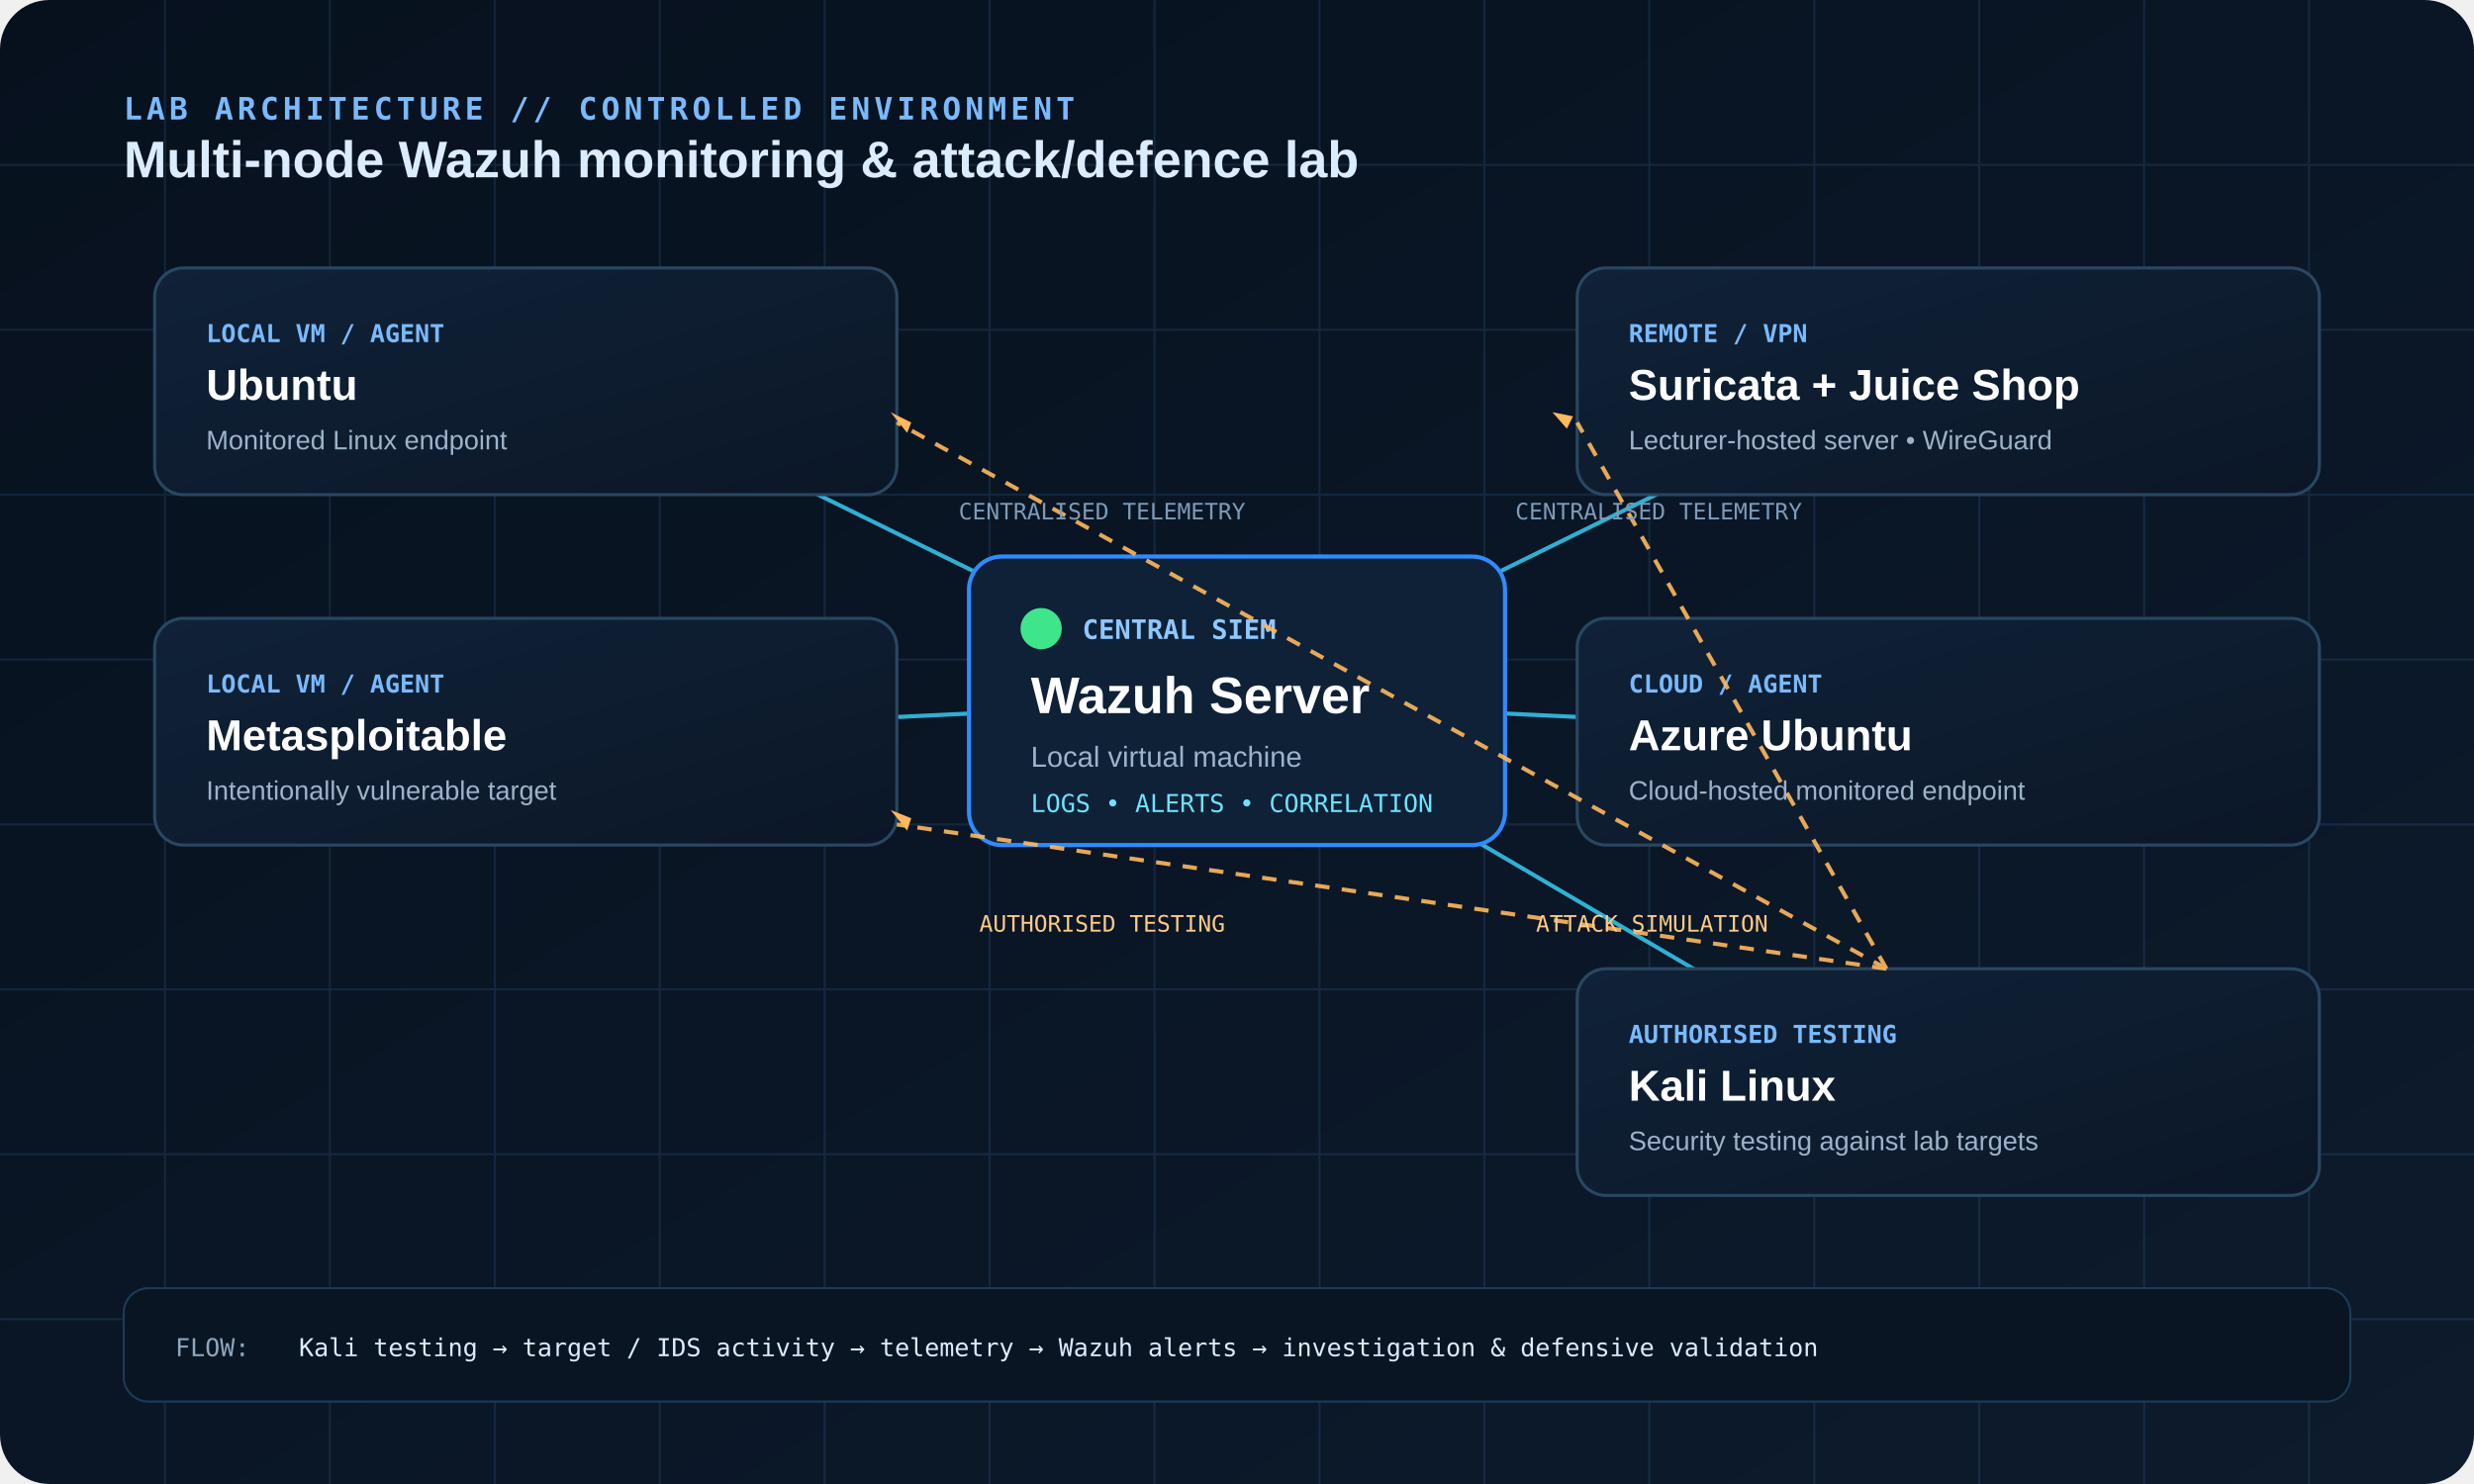
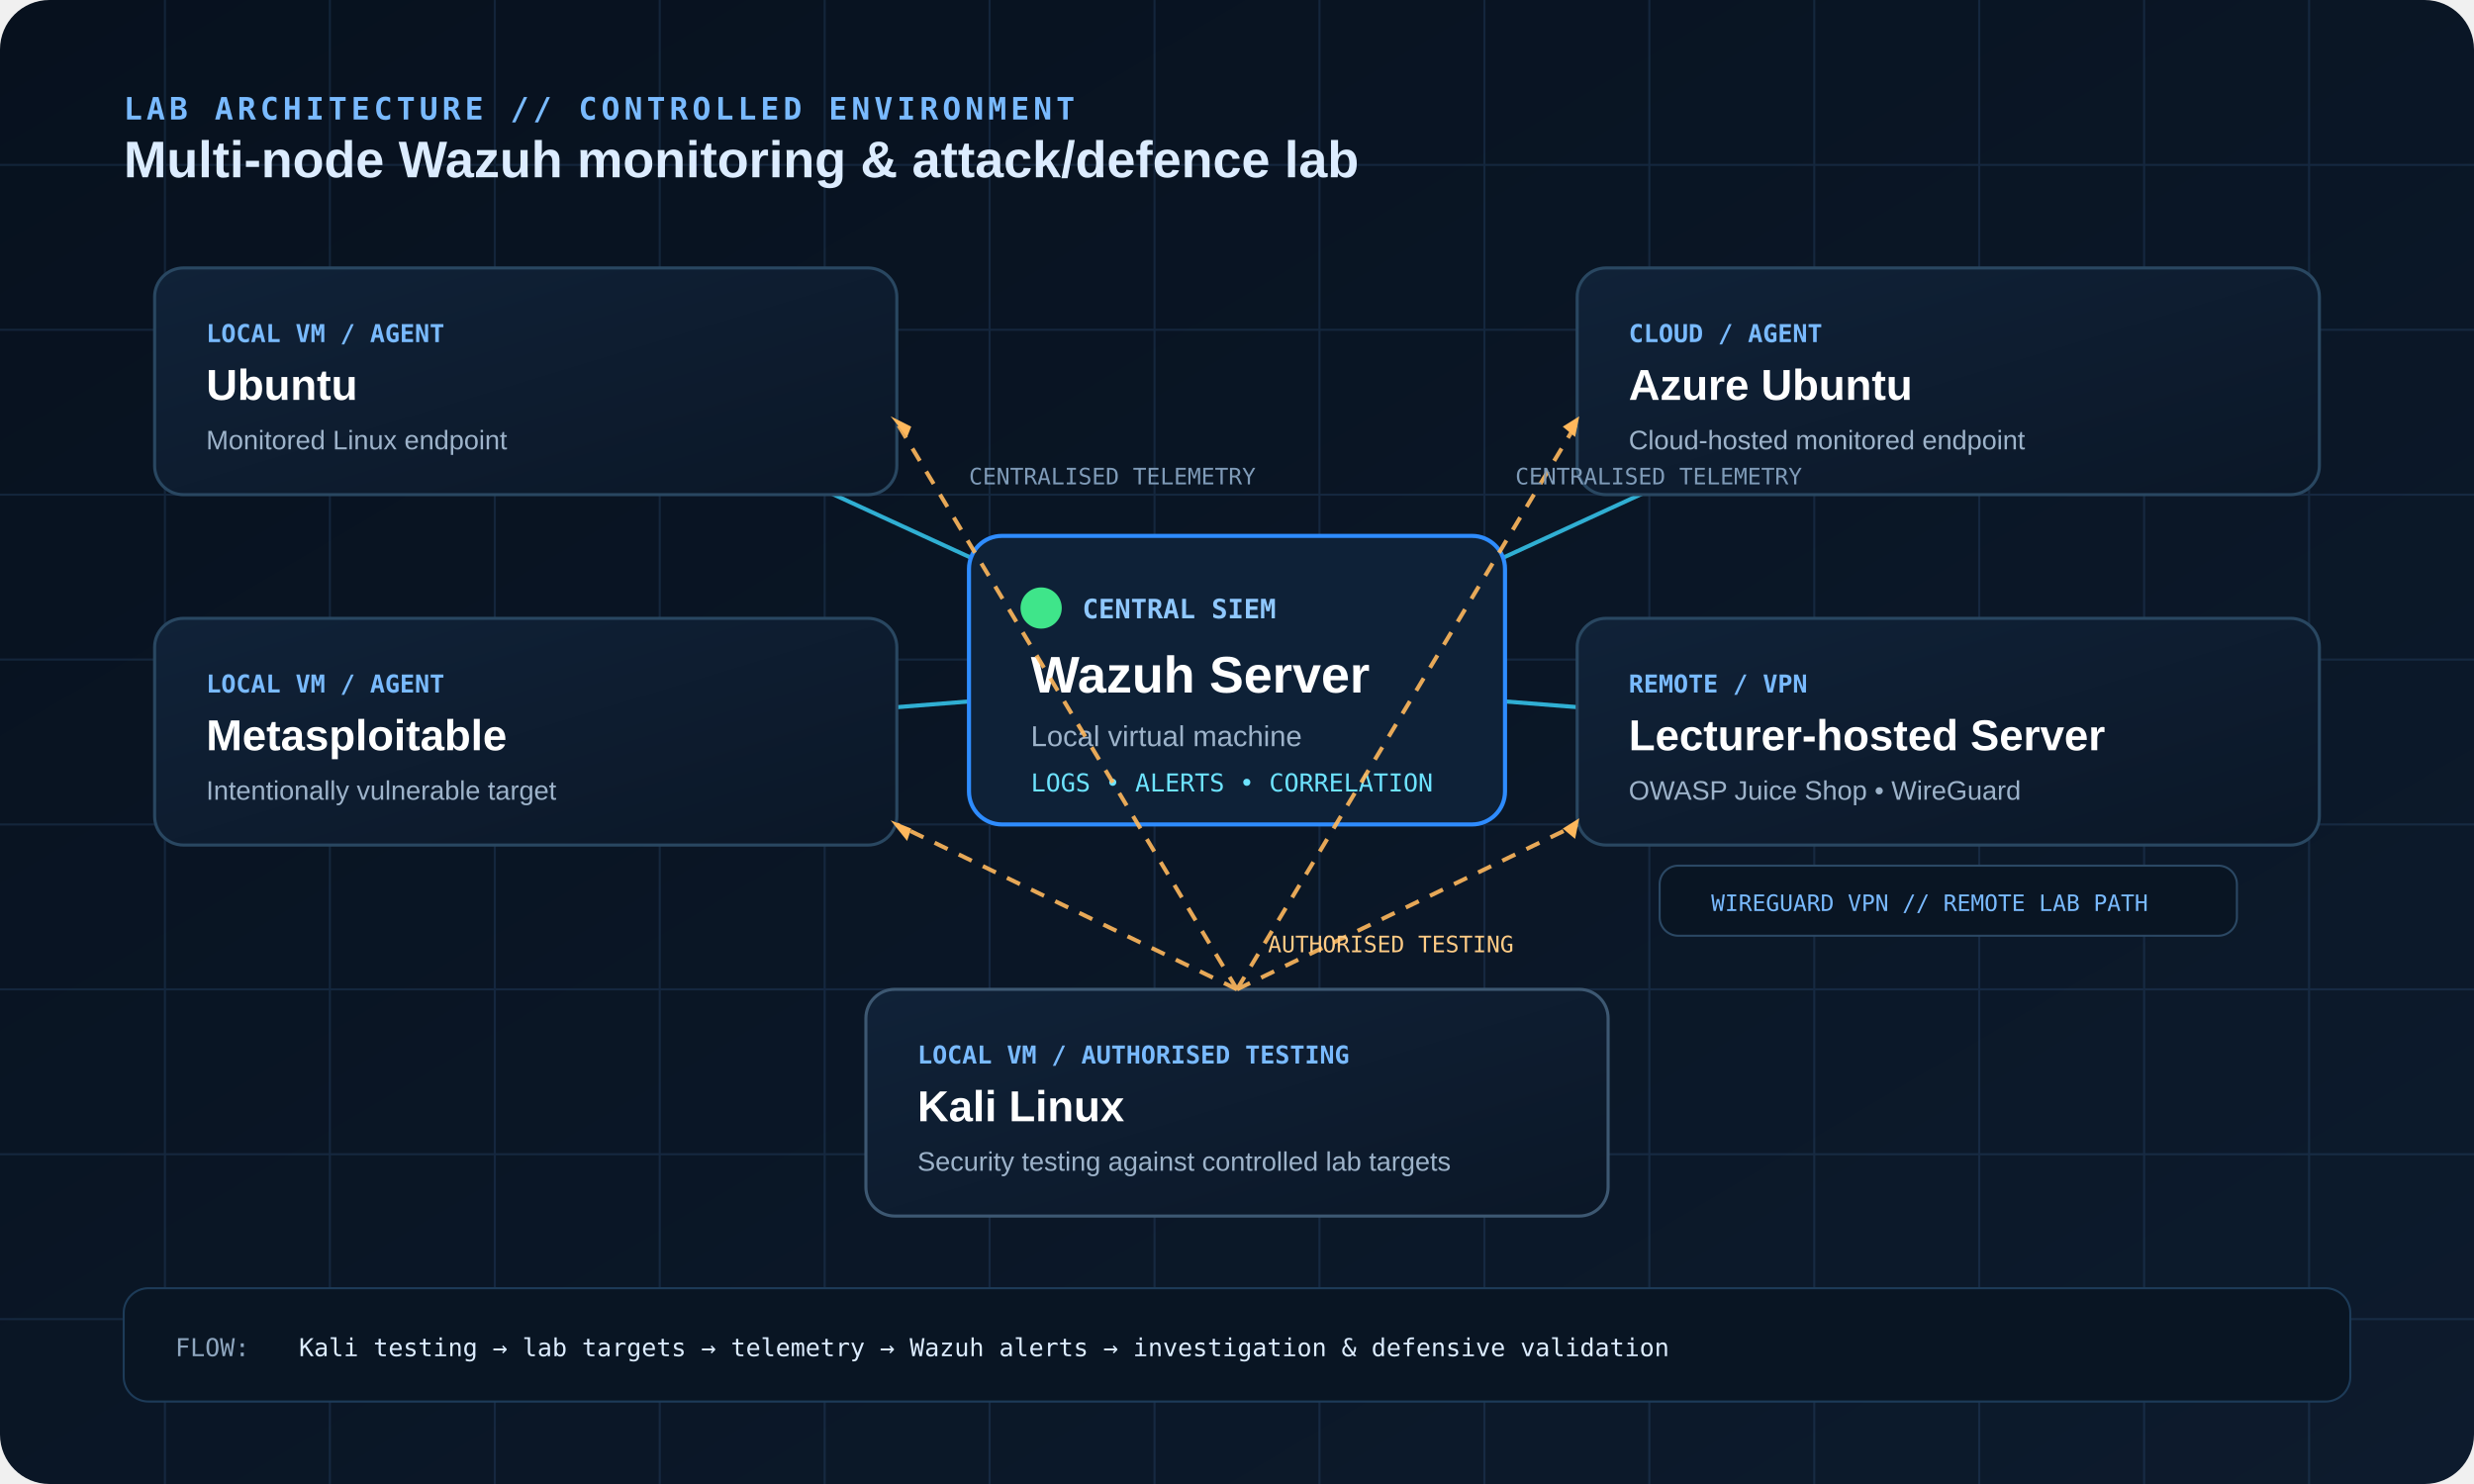
<svg xmlns="http://www.w3.org/2000/svg" viewBox="0 0 1200 720" role="img" aria-labelledby="title desc">
  <defs>
    <linearGradient id="bg" x1="0" y1="0" x2="1" y2="1">
      <stop offset="0" stop-color="#07111e" />
      <stop offset="1" stop-color="#0d1b2d" />
    </linearGradient>
    <linearGradient id="node" x1="0" y1="0" x2="1" y2="1">
      <stop offset="0" stop-color="#102238" />
      <stop offset="1" stop-color="#0b1727" />
    </linearGradient>
    <filter id="glow">
      <feGaussianBlur stdDeviation="4" result="b" />
      <feMerge>
        <feMergeNode in="b" />
        <feMergeNode in="SourceGraphic" />
      </feMerge>
    </filter>
  </defs>
  <rect width="1200" height="720" rx="24" fill="url(#bg)" />
  <g opacity=".12" stroke="#6aaeff">
    <path d="M0 80H1200M0 160H1200M0 240H1200M0 320H1200M0 400H1200M0 480H1200M0 560H1200M0 640H1200" />
    <path d="M80 0V720M160 0V720M240 0V720M320 0V720M400 0V720M480 0V720M560 0V720M640 0V720M720 0V720M800 0V720M880 0V720M960 0V720M1040 0V720M1120 0V720" />
  </g>
  <text x="60" y="58" fill="#79baff" font-family="monospace" font-size="15" font-weight="700" letter-spacing="2">LAB ARCHITECTURE // CONTROLLED ENVIRONMENT</text>
  <text x="60" y="86" fill="#dcecff" font-family="Arial,sans-serif" font-size="25" font-weight="700">Multi-node Wazuh monitoring &amp; attack/defence lab</text>
  <g stroke="#39d6ff" stroke-width="2" fill="none" opacity=".8">
-     <path d="M600 340L285 185" />
-     <path d="M600 340L285 355" />
-     <path d="M600 340L915 185" />
-     <path d="M600 340L915 355" />
-     <path d="M600 340L915 525" />
+     <path d="M600 330L285 185" />
+     <path d="M600 330L285 355" />
+     <path d="M600 330L915 185" />
+     <path d="M600 330L915 355" />
  </g>
  <g fill="#39d6ff" filter="url(#glow)">
    <circle cx="285" cy="185" r="4" />
    <circle cx="285" cy="355" r="4" />
    <circle cx="915" cy="185" r="4" />
    <circle cx="915" cy="355" r="4" />
-     <circle cx="915" cy="525" r="4" />
  </g>
  <g>
-     <rect x="470" y="270" width="260" height="140" rx="16" fill="#0e2137" stroke="#2e8cff" stroke-width="2" />
-     <circle cx="505" cy="305" r="10" fill="#3fe58a" />
-     <text x="525" y="310" fill="#8fc8ff" font-family="monospace" font-size="13" font-weight="700">CENTRAL SIEM</text>
-     <text x="500" y="346" fill="#fff" font-family="Arial,sans-serif" font-size="25" font-weight="700">Wazuh Server</text>
-     <text x="500" y="372" fill="#9db3ca" font-family="Arial,sans-serif" font-size="14">Local virtual machine</text>
-     <text x="500" y="394" fill="#6de3ff" font-family="monospace" font-size="12">LOGS • ALERTS • CORRELATION</text>
+     <rect x="470" y="260" width="260" height="140" rx="16" fill="#0e2137" stroke="#2e8cff" stroke-width="2" />
+     <circle cx="505" cy="295" r="10" fill="#3fe58a" />
+     <text x="525" y="300" fill="#8fc8ff" font-family="monospace" font-size="13" font-weight="700">CENTRAL SIEM</text>
+     <text x="500" y="336" fill="#fff" font-family="Arial,sans-serif" font-size="25" font-weight="700">Wazuh Server</text>
+     <text x="500" y="362" fill="#9db3ca" font-family="Arial,sans-serif" font-size="14">Local virtual machine</text>
+     <text x="500" y="384" fill="#6de3ff" font-family="monospace" font-size="12">LOGS • ALERTS • CORRELATION</text>
  </g>
  <g fill="url(#node)" stroke="#294761" stroke-width="1.5">
    <rect x="75" y="130" width="360" height="110" rx="14" />
    <rect x="75" y="300" width="360" height="110" rx="14" />
    <rect x="765" y="130" width="360" height="110" rx="14" />
    <rect x="765" y="300" width="360" height="110" rx="14" />
-     <rect x="765" y="470" width="360" height="110" rx="14" />
  </g>
  <g font-family="Arial,sans-serif">
    <text x="100" y="166" fill="#79baff" font-family="monospace" font-size="12" font-weight="700">LOCAL VM / AGENT</text>
    <text x="100" y="194" fill="#fff" font-size="21" font-weight="700">Ubuntu</text>
    <text x="100" y="218" fill="#9db3ca" font-size="13">Monitored Linux endpoint</text>
    <text x="100" y="336" fill="#79baff" font-family="monospace" font-size="12" font-weight="700">LOCAL VM / AGENT</text>
    <text x="100" y="364" fill="#fff" font-size="21" font-weight="700">Metasploitable</text>
    <text x="100" y="388" fill="#9db3ca" font-size="13">Intentionally vulnerable target</text>
-     <text x="790" y="166" fill="#79baff" font-family="monospace" font-size="12" font-weight="700">REMOTE / VPN</text>
-     <text x="790" y="194" fill="#fff" font-size="21" font-weight="700">Suricata + Juice Shop</text>
-     <text x="790" y="218" fill="#9db3ca" font-size="13">Lecturer-hosted server • WireGuard</text>
-     <text x="790" y="336" fill="#79baff" font-family="monospace" font-size="12" font-weight="700">CLOUD / AGENT</text>
-     <text x="790" y="364" fill="#fff" font-size="21" font-weight="700">Azure Ubuntu</text>
-     <text x="790" y="388" fill="#9db3ca" font-size="13">Cloud-hosted monitored endpoint</text>
-     <text x="790" y="506" fill="#79baff" font-family="monospace" font-size="12" font-weight="700">AUTHORISED TESTING</text>
-     <text x="790" y="534" fill="#fff" font-size="21" font-weight="700">Kali Linux</text>
-     <text x="790" y="558" fill="#9db3ca" font-size="13">Security testing against lab targets</text>
+     <text x="790" y="166" fill="#79baff" font-family="monospace" font-size="12" font-weight="700">CLOUD / AGENT</text>
+     <text x="790" y="194" fill="#fff" font-size="21" font-weight="700">Azure Ubuntu</text>
+     <text x="790" y="218" fill="#9db3ca" font-size="13">Cloud-hosted monitored endpoint</text>
+     <text x="790" y="336" fill="#79baff" font-family="monospace" font-size="12" font-weight="700">REMOTE / VPN</text>
+     <text x="790" y="364" fill="#fff" font-size="21" font-weight="700">Lecturer-hosted Server</text>
+     <text x="790" y="388" fill="#9db3ca" font-size="13">OWASP Juice Shop • WireGuard</text>
+   </g>
+   <g>
+     <rect x="420" y="480" width="360" height="110" rx="14" fill="url(#node)" stroke="#3d5872" stroke-width="1.5" />
+     <text x="445" y="516" fill="#79baff" font-family="monospace" font-size="12" font-weight="700">LOCAL VM / AUTHORISED TESTING</text>
+     <text x="445" y="544" fill="#fff" font-family="Arial,sans-serif" font-size="21" font-weight="700">Kali Linux</text>
+     <text x="445" y="568" fill="#9db3ca" font-family="Arial,sans-serif" font-size="13">Security testing against controlled lab targets</text>
  </g>
  <g stroke="#ffb85c" stroke-width="2" fill="none" stroke-dasharray="7 6" opacity=".9">
-     <path d="M915 470L435 400" />
-     <path d="M915 470L435 205" />
-     <path d="M915 470L765 205" />
+     <path d="M600 480L435 400" />
+     <path d="M600 480L435 205" />
+     <path d="M600 480L765 205" />
+     <path d="M600 480L765 400" />
  </g>
  <g fill="#ffb85c">
-     <path d="M442 397l-10-4 8 10z" />
-     <path d="M442 205l-10-5 8 10z" />
-     <path d="M760 208l-7-8 10 2z" />
+     <path d="M442 402l-10-4 8 10z" />
+     <path d="M442 207l-10-5 8 10z" />
+     <path d="M758 207l8-5-2 10z" />
+     <path d="M758 402l8-5-2 10z" />
  </g>
  <g font-family="monospace" font-size="11">
-     <text x="465" y="252" fill="#7f9bb8">CENTRALISED TELEMETRY</text>
-     <text x="735" y="252" fill="#7f9bb8">CENTRALISED TELEMETRY</text>
-     <text x="475" y="452" fill="#ffcb85">AUTHORISED TESTING</text>
-     <text x="745" y="452" fill="#ffcb85">ATTACK SIMULATION</text>
+     <text x="470" y="235" fill="#7f9bb8">CENTRALISED TELEMETRY</text>
+     <text x="735" y="235" fill="#7f9bb8">CENTRALISED TELEMETRY</text>
+     <text x="615" y="462" fill="#ffcb85">AUTHORISED TESTING</text>
  </g>
+   <rect x="805" y="420" width="280" height="34" rx="9" fill="#091523" stroke="#2b4864" />
+   <text x="830" y="442" fill="#79baff" font-family="monospace" font-size="11">WIREGUARD VPN // REMOTE LAB PATH</text>
  <rect x="60" y="625" width="1080" height="55" rx="12" fill="#091523" stroke="#1d3b58" />
  <text x="85" y="658" fill="#8ea6bf" font-family="monospace" font-size="12">FLOW:</text>
-   <text x="145" y="658" fill="#dcecff" font-family="monospace" font-size="12">Kali testing → target / IDS activity → telemetry → Wazuh alerts → investigation &amp; defensive validation</text>
+   <text x="145" y="658" fill="#dcecff" font-family="monospace" font-size="12">Kali testing → lab targets → telemetry → Wazuh alerts → investigation &amp; defensive validation</text>
</svg>
